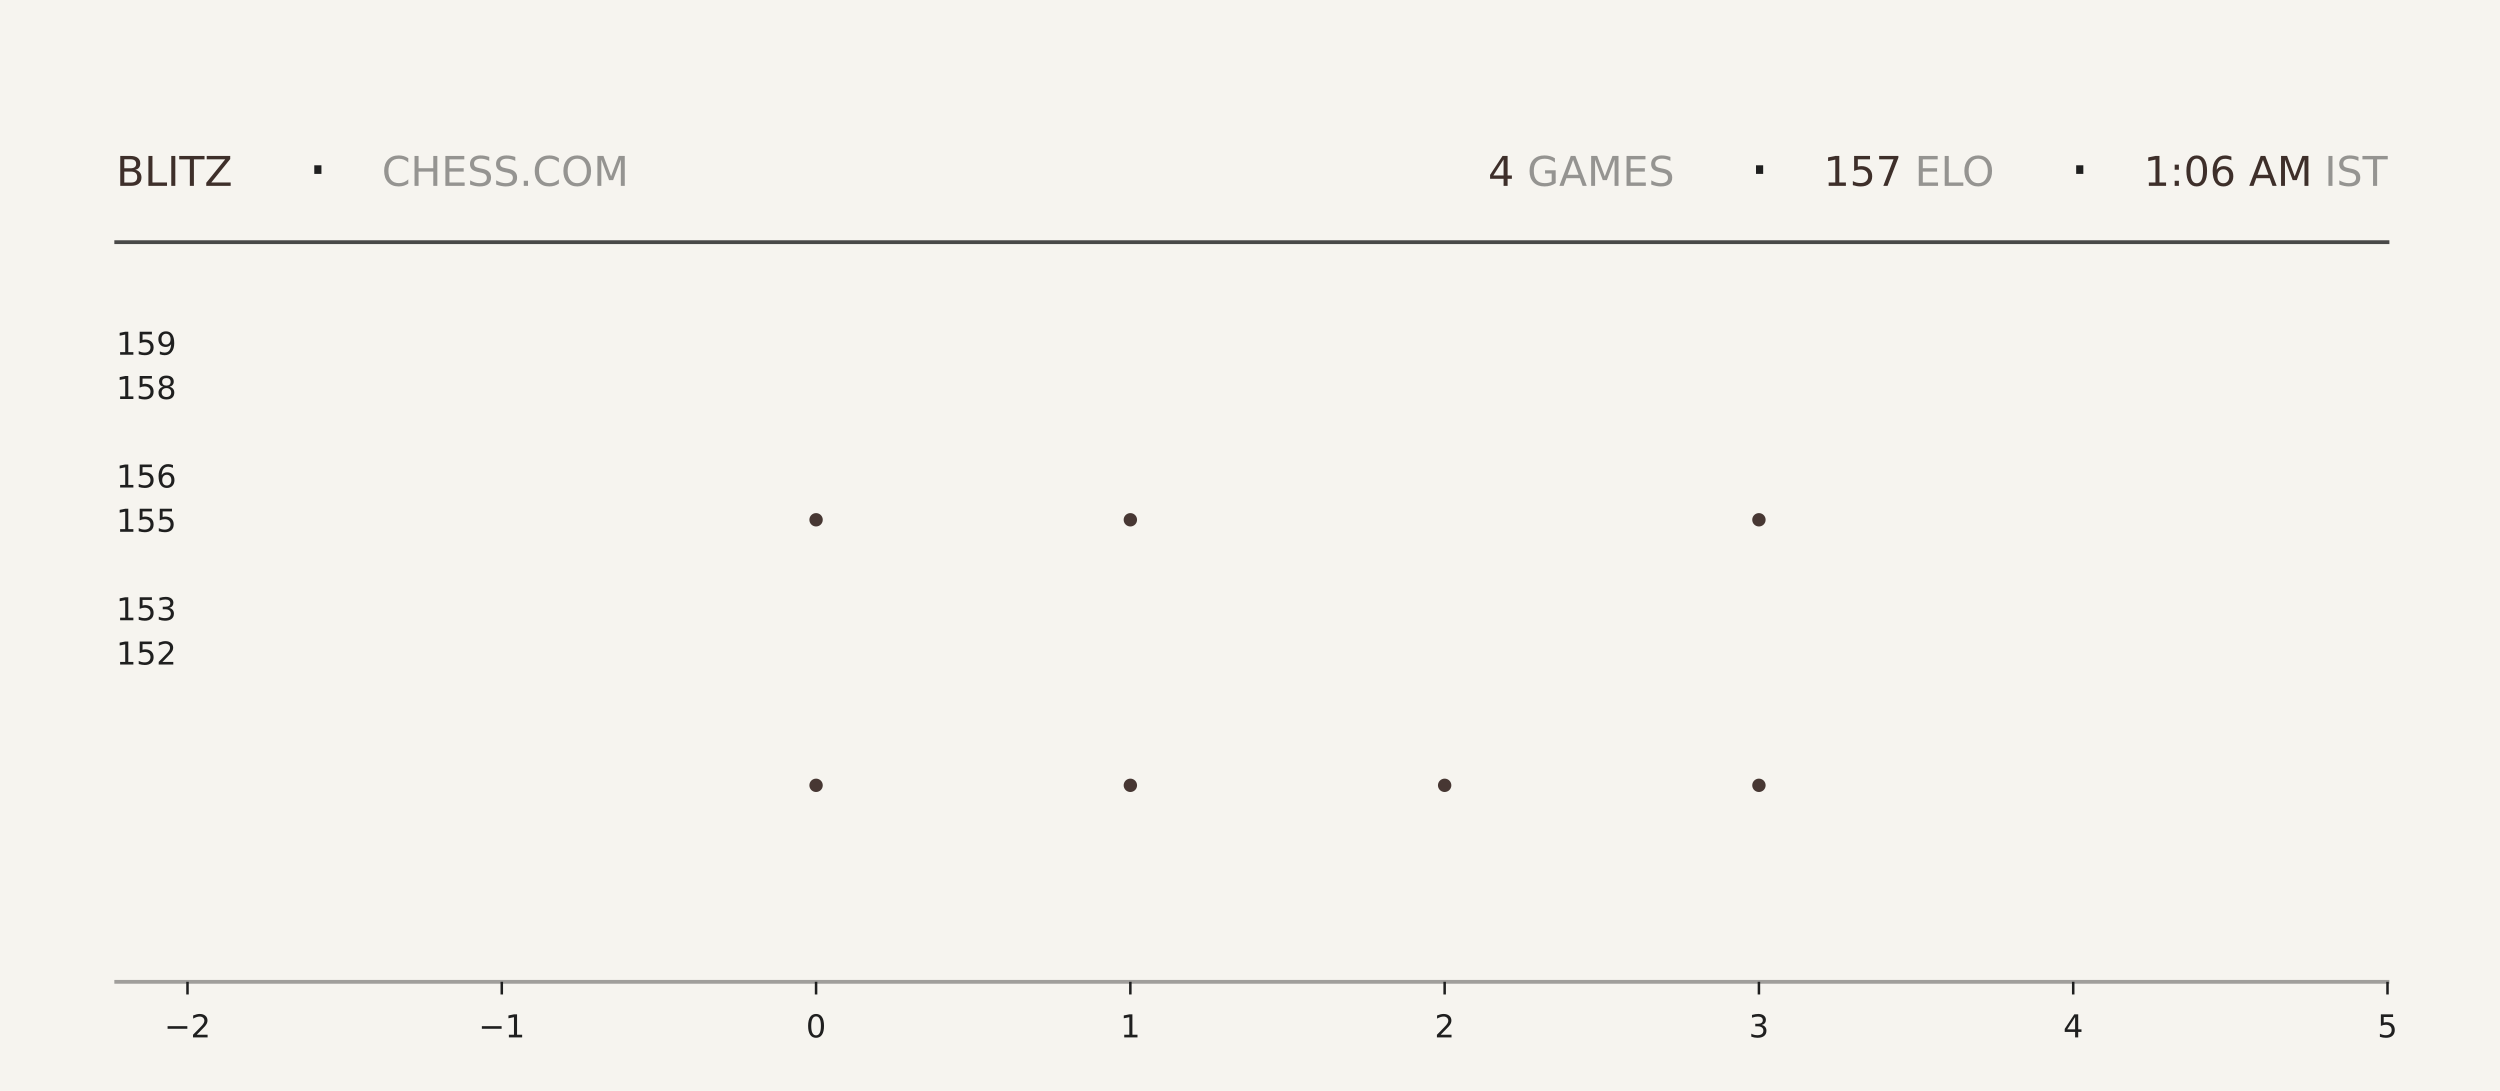
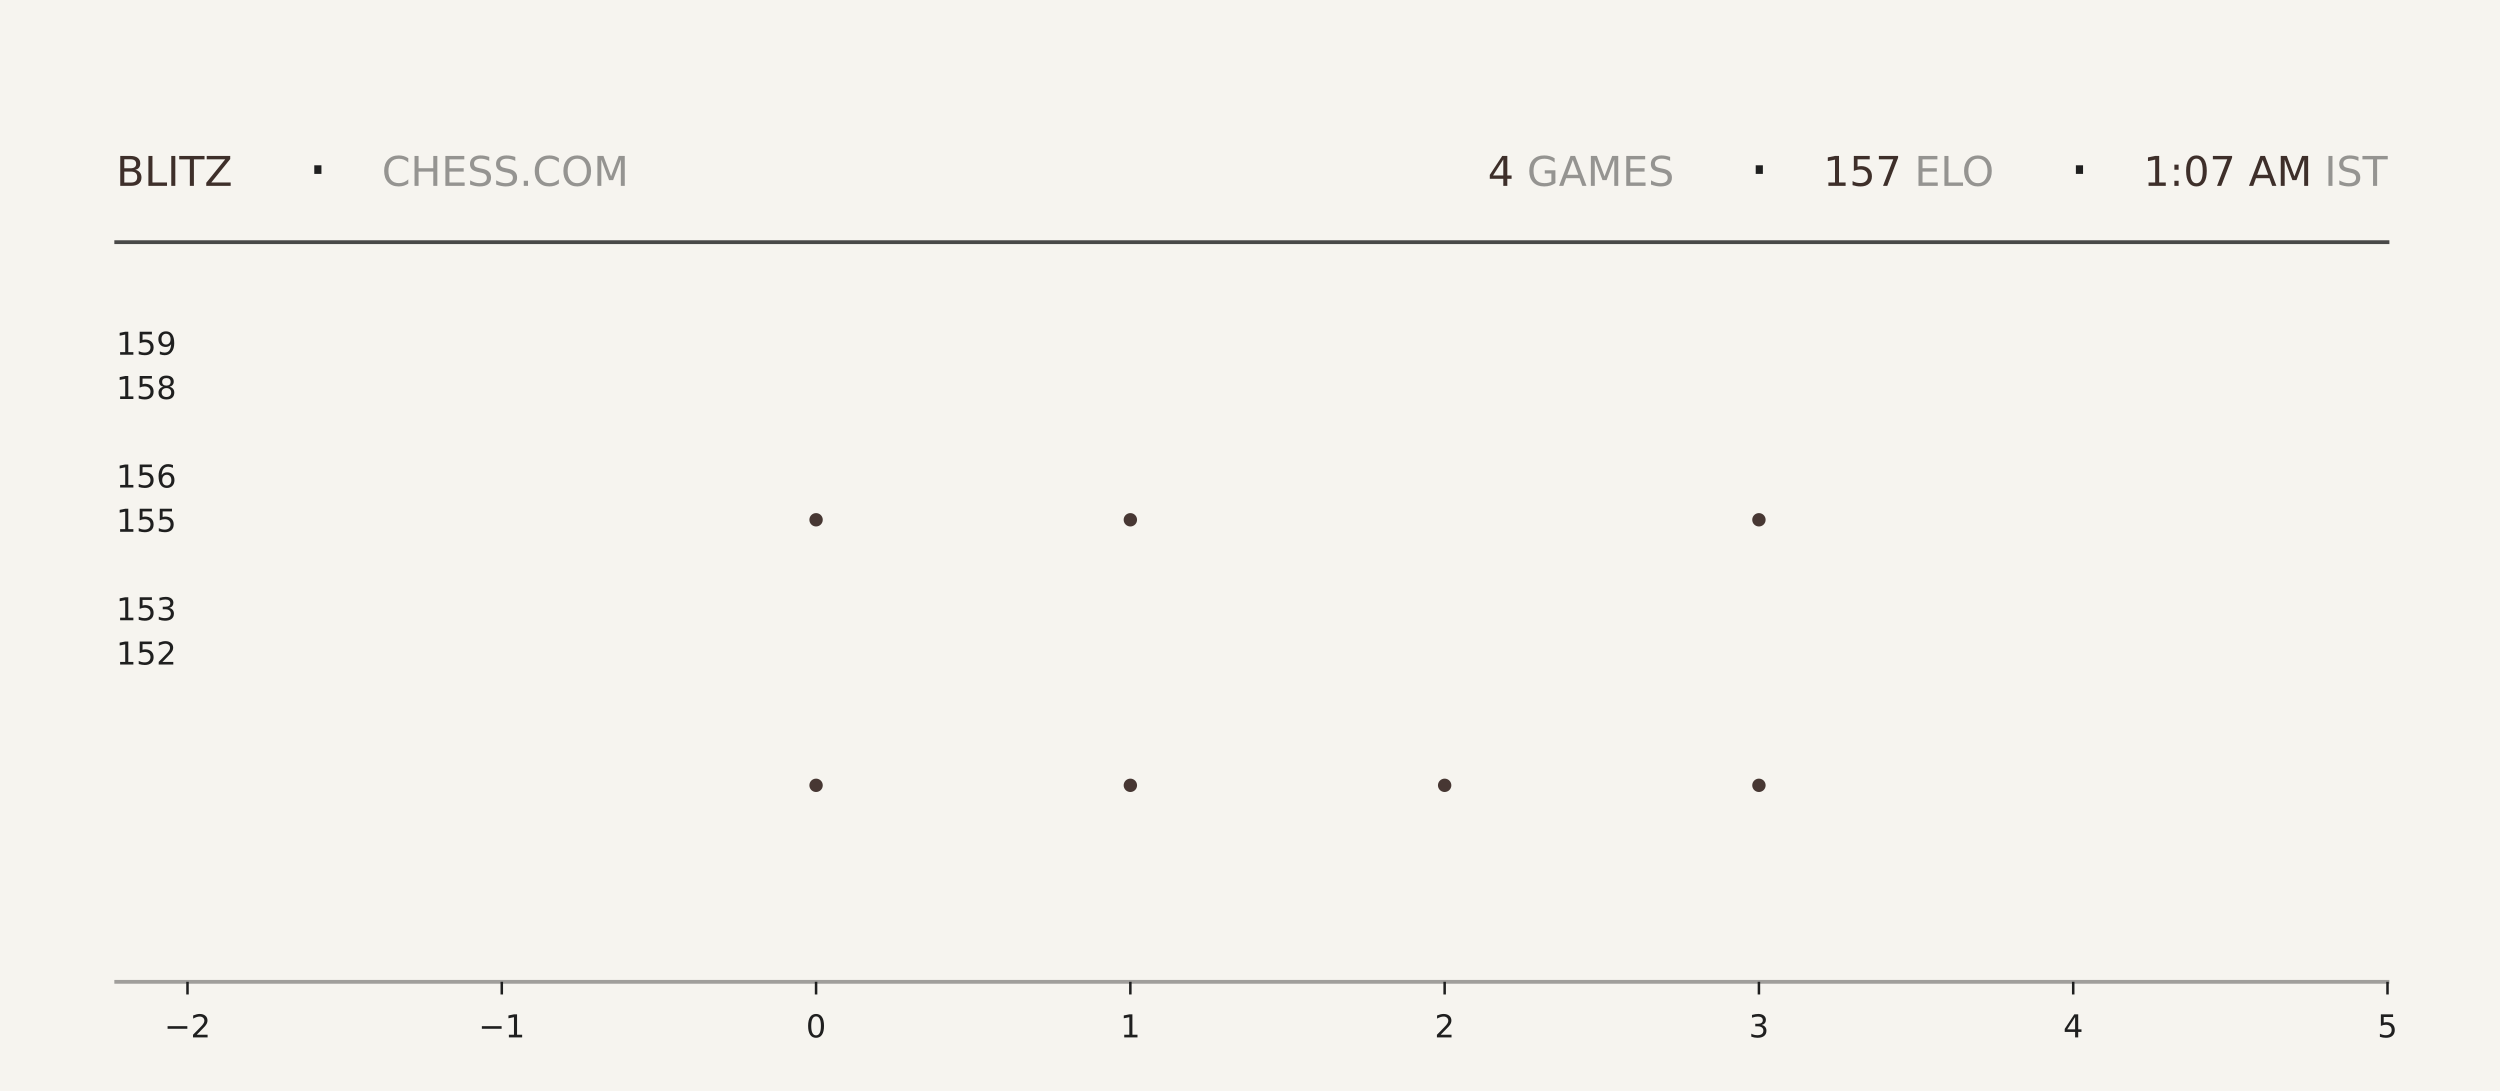
<svg xmlns="http://www.w3.org/2000/svg" xmlns:xlink="http://www.w3.org/1999/xlink" width="792pt" height="345.6pt" viewBox="0 0 792 345.6" version="1.1">
  <defs>
    <style type="text/css">*{stroke-linejoin: round; stroke-linecap: butt}</style>
  </defs>
  <g id="figure_1">
    <g id="patch_1">
      <path d="M 0 345.6  L 792 345.6  L 792 0  L 0 0  z " style="fill: #f6f4ef" />
    </g>
    <g id="axes_1">
      <g id="patch_2">
        <path d="M 59.4 311.04  L 756.36 311.04  L 756.36 103.68  L 59.4 103.68  z " style="fill: #f6f4ef" />
      </g>
      <g id="PathCollection_1">
        <defs>
-           <path id="m75c9552730" d="M 0 2.121  C 0.563 2.121 1.102 1.898 1.5 1.5  C 1.898 1.102 2.121 0.563 2.121 0  C 2.121 -0.563 1.898 -1.102 1.5 -1.5  C 1.102 -1.898 0.563 -2.121 0 -2.121  C -0.563 -2.121 -1.102 -1.898 -1.5 -1.5  C -1.898 -1.102 -2.121 -0.563 -2.121 0  C -2.121 0.563 -1.898 1.102 -1.5 1.5  C -1.102 1.898 -0.563 2.121 0 2.121  z " />
-         </defs>
-         <g clip-path="url(#pa5128f1f8d)">
-           <use xlink:href="#m75c9552730" x="258.531" y="248.79" style="fill: #3e2f2a; fill-opacity: 0.95" />
-           <use xlink:href="#m75c9552730" x="258.531" y="164.668" style="fill: #3e2f2a; fill-opacity: 0.95" />
+           <path id="ma09d16b66d" d="M 0 2.121  C 0.563 2.121 1.102 1.898 1.5 1.5  C 1.898 1.102 2.121 0.563 2.121 0  C 2.121 -0.563 1.898 -1.102 1.5 -1.5  C 1.102 -1.898 0.563 -2.121 0 -2.121  C -0.563 -2.121 -1.102 -1.898 -1.5 -1.5  C -1.898 -1.102 -2.121 -0.563 -2.121 0  C -2.121 0.563 -1.898 1.102 -1.5 1.5  C -1.102 1.898 -0.563 2.121 0 2.121  z " />
+         </defs>
+         <g clip-path="url(#p083ab70cef)">
+           <use xlink:href="#ma09d16b66d" x="258.531" y="248.79" style="fill: #3e2f2a; fill-opacity: 0.95" />
+           <use xlink:href="#ma09d16b66d" x="258.531" y="164.668" style="fill: #3e2f2a; fill-opacity: 0.95" />
        </g>
      </g>
      <g id="PathCollection_2">
-         <g clip-path="url(#pa5128f1f8d)">
-           <use xlink:href="#m75c9552730" x="358.097" y="248.79" style="fill: #3e2f2a; fill-opacity: 0.95" />
-           <use xlink:href="#m75c9552730" x="358.097" y="164.668" style="fill: #3e2f2a; fill-opacity: 0.95" />
-           <use xlink:href="#m75c9552730" x="358.097" y="80.547" style="fill: #3e2f2a; fill-opacity: 0.95" />
+         <g clip-path="url(#p083ab70cef)">
+           <use xlink:href="#ma09d16b66d" x="358.097" y="248.79" style="fill: #3e2f2a; fill-opacity: 0.95" />
+           <use xlink:href="#ma09d16b66d" x="358.097" y="164.668" style="fill: #3e2f2a; fill-opacity: 0.95" />
+           <use xlink:href="#ma09d16b66d" x="358.097" y="80.547" style="fill: #3e2f2a; fill-opacity: 0.95" />
        </g>
      </g>
      <g id="PathCollection_3">
-         <g clip-path="url(#pa5128f1f8d)">
-           <use xlink:href="#m75c9552730" x="457.663" y="248.79" style="fill: #3e2f2a; fill-opacity: 0.95" />
+         <g clip-path="url(#p083ab70cef)">
+           <use xlink:href="#ma09d16b66d" x="457.663" y="248.79" style="fill: #3e2f2a; fill-opacity: 0.95" />
        </g>
      </g>
      <g id="PathCollection_4">
-         <g clip-path="url(#pa5128f1f8d)">
-           <use xlink:href="#m75c9552730" x="557.229" y="248.79" style="fill: #3e2f2a; fill-opacity: 0.95" />
-           <use xlink:href="#m75c9552730" x="557.229" y="164.668" style="fill: #3e2f2a; fill-opacity: 0.95" />
-           <use xlink:href="#m75c9552730" x="557.229" y="80.547" style="fill: #3e2f2a; fill-opacity: 0.95" />
+         <g clip-path="url(#p083ab70cef)">
+           <use xlink:href="#ma09d16b66d" x="557.229" y="248.79" style="fill: #3e2f2a; fill-opacity: 0.95" />
+           <use xlink:href="#ma09d16b66d" x="557.229" y="164.668" style="fill: #3e2f2a; fill-opacity: 0.95" />
+           <use xlink:href="#ma09d16b66d" x="557.229" y="80.547" style="fill: #3e2f2a; fill-opacity: 0.95" />
        </g>
      </g>
      <g id="matplotlib.axis_1">
        <g id="xtick_1">
          <g id="line2d_1">
            <defs>
-               <path id="md31aa5f2de" d="M 0 0  L 0 4  " style="stroke: #1f1f1f; stroke-width: 0.8" />
+               <path id="m3ac3460f6f" d="M 0 0  L 0 4  " style="stroke: #1f1f1f; stroke-width: 0.8" />
            </defs>
            <g>
-               <use xlink:href="#md31aa5f2de" x="59.4" y="311.04" style="fill: #1f1f1f; stroke: #1f1f1f; stroke-width: 0.8" />
+               <use xlink:href="#m3ac3460f6f" x="59.4" y="311.04" style="fill: #1f1f1f; stroke: #1f1f1f; stroke-width: 0.8" />
            </g>
          </g>
          <g id="text_1">
            <g style="fill: #1f1f1f" transform="translate(52.02891 328.6384) scale(0.1 -0.1)">
              <defs>
                <path id="DejaVuSans-2212" d="M 678 2272  L 4684 2272  L 4684 1741  L 678 1741  L 678 2272  z " transform="scale(0.015625)" />
                <path id="DejaVuSans-32" d="M 1228 531  L 3431 531  L 3431 0  L 469 0  L 469 531  Q 828 903 1448 1529  Q 2069 2156 2228 2338  Q 2531 2678 2651 2914  Q 2772 3150 2772 3378  Q 2772 3750 2511 3984  Q 2250 4219 1831 4219  Q 1534 4219 1204 4116  Q 875 4013 500 3803  L 500 4441  Q 881 4594 1212 4672  Q 1544 4750 1819 4750  Q 2544 4750 2975 4387  Q 3406 4025 3406 3419  Q 3406 3131 3298 2873  Q 3191 2616 2906 2266  Q 2828 2175 2409 1742  Q 1991 1309 1228 531  z " transform="scale(0.015625)" />
              </defs>
              <use xlink:href="#DejaVuSans-2212" />
              <use xlink:href="#DejaVuSans-32" transform="translate(83.78906 0)" />
            </g>
          </g>
        </g>
        <g id="xtick_2">
          <g id="line2d_2">
            <g>
-               <use xlink:href="#md31aa5f2de" x="158.966" y="311.04" style="fill: #1f1f1f; stroke: #1f1f1f; stroke-width: 0.8" />
+               <use xlink:href="#m3ac3460f6f" x="158.966" y="311.04" style="fill: #1f1f1f; stroke: #1f1f1f; stroke-width: 0.8" />
            </g>
          </g>
          <g id="text_2">
            <g style="fill: #1f1f1f" transform="translate(151.5946 328.6384) scale(0.1 -0.1)">
              <defs>
                <path id="DejaVuSans-31" d="M 794 531  L 1825 531  L 1825 4091  L 703 3866  L 703 4441  L 1819 4666  L 2450 4666  L 2450 531  L 3481 531  L 3481 0  L 794 0  L 794 531  z " transform="scale(0.015625)" />
              </defs>
              <use xlink:href="#DejaVuSans-2212" />
              <use xlink:href="#DejaVuSans-31" transform="translate(83.78906 0)" />
            </g>
          </g>
        </g>
        <g id="xtick_3">
          <g id="line2d_3">
            <g>
-               <use xlink:href="#md31aa5f2de" x="258.531" y="311.04" style="fill: #1f1f1f; stroke: #1f1f1f; stroke-width: 0.8" />
+               <use xlink:href="#m3ac3460f6f" x="258.531" y="311.04" style="fill: #1f1f1f; stroke: #1f1f1f; stroke-width: 0.8" />
            </g>
          </g>
          <g id="text_3">
            <g style="fill: #1f1f1f" transform="translate(255.3502 328.6384) scale(0.1 -0.1)">
              <defs>
                <path id="DejaVuSans-30" d="M 2034 4250  Q 1547 4250 1301 3770  Q 1056 3291 1056 2328  Q 1056 1369 1301 889  Q 1547 409 2034 409  Q 2525 409 2770 889  Q 3016 1369 3016 2328  Q 3016 3291 2770 3770  Q 2525 4250 2034 4250  z M 2034 4750  Q 2819 4750 3233 4129  Q 3647 3509 3647 2328  Q 3647 1150 3233 529  Q 2819 -91 2034 -91  Q 1250 -91 836 529  Q 422 1150 422 2328  Q 422 3509 836 4129  Q 1250 4750 2034 4750  z " transform="scale(0.015625)" />
              </defs>
              <use xlink:href="#DejaVuSans-30" />
            </g>
          </g>
        </g>
        <g id="xtick_4">
          <g id="line2d_4">
            <g>
-               <use xlink:href="#md31aa5f2de" x="358.097" y="311.04" style="fill: #1f1f1f; stroke: #1f1f1f; stroke-width: 0.8" />
+               <use xlink:href="#m3ac3460f6f" x="358.097" y="311.04" style="fill: #1f1f1f; stroke: #1f1f1f; stroke-width: 0.8" />
            </g>
          </g>
          <g id="text_4">
            <g style="fill: #1f1f1f" transform="translate(354.9159 328.6384) scale(0.1 -0.1)">
              <use xlink:href="#DejaVuSans-31" />
            </g>
          </g>
        </g>
        <g id="xtick_5">
          <g id="line2d_5">
            <g>
-               <use xlink:href="#md31aa5f2de" x="457.663" y="311.04" style="fill: #1f1f1f; stroke: #1f1f1f; stroke-width: 0.8" />
+               <use xlink:href="#m3ac3460f6f" x="457.663" y="311.04" style="fill: #1f1f1f; stroke: #1f1f1f; stroke-width: 0.8" />
            </g>
          </g>
          <g id="text_5">
            <g style="fill: #1f1f1f" transform="translate(454.4816 328.6384) scale(0.1 -0.1)">
              <use xlink:href="#DejaVuSans-32" />
            </g>
          </g>
        </g>
        <g id="xtick_6">
          <g id="line2d_6">
            <g>
-               <use xlink:href="#md31aa5f2de" x="557.229" y="311.04" style="fill: #1f1f1f; stroke: #1f1f1f; stroke-width: 0.8" />
+               <use xlink:href="#m3ac3460f6f" x="557.229" y="311.04" style="fill: #1f1f1f; stroke: #1f1f1f; stroke-width: 0.8" />
            </g>
          </g>
          <g id="text_6">
            <g style="fill: #1f1f1f" transform="translate(554.0473 328.6384) scale(0.1 -0.1)">
              <defs>
                <path id="DejaVuSans-33" d="M 2597 2516  Q 3050 2419 3304 2112  Q 3559 1806 3559 1356  Q 3559 666 3084 287  Q 2609 -91 1734 -91  Q 1441 -91 1130 -33  Q 819 25 488 141  L 488 750  Q 750 597 1062 519  Q 1375 441 1716 441  Q 2309 441 2620 675  Q 2931 909 2931 1356  Q 2931 1769 2642 2001  Q 2353 2234 1838 2234  L 1294 2234  L 1294 2753  L 1863 2753  Q 2328 2753 2575 2939  Q 2822 3125 2822 3475  Q 2822 3834 2567 4026  Q 2313 4219 1838 4219  Q 1578 4219 1281 4162  Q 984 4106 628 3988  L 628 4550  Q 988 4650 1302 4700  Q 1616 4750 1894 4750  Q 2613 4750 3031 4423  Q 3450 4097 3450 3541  Q 3450 3153 3228 2886  Q 3006 2619 2597 2516  z " transform="scale(0.015625)" />
              </defs>
              <use xlink:href="#DejaVuSans-33" />
            </g>
          </g>
        </g>
        <g id="xtick_7">
          <g id="line2d_7">
            <g>
-               <use xlink:href="#md31aa5f2de" x="656.794" y="311.04" style="fill: #1f1f1f; stroke: #1f1f1f; stroke-width: 0.8" />
+               <use xlink:href="#m3ac3460f6f" x="656.794" y="311.04" style="fill: #1f1f1f; stroke: #1f1f1f; stroke-width: 0.8" />
            </g>
          </g>
          <g id="text_7">
            <g style="fill: #1f1f1f" transform="translate(653.613 328.6384) scale(0.1 -0.1)">
              <defs>
                <path id="DejaVuSans-34" d="M 2419 4116  L 825 1625  L 2419 1625  L 2419 4116  z M 2253 4666  L 3047 4666  L 3047 1625  L 3713 1625  L 3713 1100  L 3047 1100  L 3047 0  L 2419 0  L 2419 1100  L 313 1100  L 313 1709  L 2253 4666  z " transform="scale(0.015625)" />
              </defs>
              <use xlink:href="#DejaVuSans-34" />
            </g>
          </g>
        </g>
        <g id="xtick_8">
          <g id="line2d_8">
            <g>
-               <use xlink:href="#md31aa5f2de" x="756.36" y="311.04" style="fill: #1f1f1f; stroke: #1f1f1f; stroke-width: 0.8" />
+               <use xlink:href="#m3ac3460f6f" x="756.36" y="311.04" style="fill: #1f1f1f; stroke: #1f1f1f; stroke-width: 0.8" />
            </g>
          </g>
          <g id="text_8">
            <g style="fill: #1f1f1f" transform="translate(753.1788 328.6384) scale(0.1 -0.1)">
              <defs>
                <path id="DejaVuSans-35" d="M 691 4666  L 3169 4666  L 3169 4134  L 1269 4134  L 1269 2991  Q 1406 3038 1543 3061  Q 1681 3084 1819 3084  Q 2600 3084 3056 2656  Q 3513 2228 3513 1497  Q 3513 744 3044 326  Q 2575 -91 1722 -91  Q 1428 -91 1123 -41  Q 819 9 494 109  L 494 744  Q 775 591 1075 516  Q 1375 441 1709 441  Q 2250 441 2565 725  Q 2881 1009 2881 1497  Q 2881 1984 2565 2268  Q 2250 2553 1709 2553  Q 1456 2553 1204 2497  Q 953 2441 691 2322  L 691 4666  z " transform="scale(0.015625)" />
              </defs>
              <use xlink:href="#DejaVuSans-35" />
            </g>
          </g>
        </g>
      </g>
      <g id="matplotlib.axis_2">
        <g id="ytick_1">
          <g id="line2d_9" />
          <g id="text_9">
            <g style="fill: #1f1f1f" transform="translate(36.8125 210.5283) scale(0.1 -0.1)">
              <use xlink:href="#DejaVuSans-31" />
              <use xlink:href="#DejaVuSans-35" transform="translate(63.62305 0)" />
              <use xlink:href="#DejaVuSans-32" transform="translate(127.2461 0)" />
            </g>
          </g>
        </g>
        <g id="ytick_2">
          <g id="line2d_10" />
          <g id="text_10">
            <g style="fill: #1f1f1f" transform="translate(36.8125 196.508) scale(0.1 -0.1)">
              <use xlink:href="#DejaVuSans-31" />
              <use xlink:href="#DejaVuSans-35" transform="translate(63.62305 0)" />
              <use xlink:href="#DejaVuSans-33" transform="translate(127.2461 0)" />
            </g>
          </g>
        </g>
        <g id="ytick_3">
          <g id="line2d_11" />
          <g id="text_11">
            <g style="fill: #1f1f1f" transform="translate(36.8125 168.4675) scale(0.1 -0.1)">
              <use xlink:href="#DejaVuSans-31" />
              <use xlink:href="#DejaVuSans-35" transform="translate(63.62305 0)" />
              <use xlink:href="#DejaVuSans-35" transform="translate(127.2461 0)" />
            </g>
          </g>
        </g>
        <g id="ytick_4">
          <g id="line2d_12" />
          <g id="text_12">
            <g style="fill: #1f1f1f" transform="translate(36.8125 154.4472) scale(0.1 -0.1)">
              <defs>
                <path id="DejaVuSans-36" d="M 2113 2584  Q 1688 2584 1439 2293  Q 1191 2003 1191 1497  Q 1191 994 1439 701  Q 1688 409 2113 409  Q 2538 409 2786 701  Q 3034 994 3034 1497  Q 3034 2003 2786 2293  Q 2538 2584 2113 2584  z M 3366 4563  L 3366 3988  Q 3128 4100 2886 4159  Q 2644 4219 2406 4219  Q 1781 4219 1451 3797  Q 1122 3375 1075 2522  Q 1259 2794 1537 2939  Q 1816 3084 2150 3084  Q 2853 3084 3261 2657  Q 3669 2231 3669 1497  Q 3669 778 3244 343  Q 2819 -91 2113 -91  Q 1303 -91 875 529  Q 447 1150 447 2328  Q 447 3434 972 4092  Q 1497 4750 2381 4750  Q 2619 4750 2861 4703  Q 3103 4656 3366 4563  z " transform="scale(0.015625)" />
              </defs>
              <use xlink:href="#DejaVuSans-31" />
              <use xlink:href="#DejaVuSans-35" transform="translate(63.62305 0)" />
              <use xlink:href="#DejaVuSans-36" transform="translate(127.2461 0)" />
            </g>
          </g>
        </g>
        <g id="ytick_5">
          <g id="line2d_13" />
          <g id="text_13">
            <g style="fill: #1f1f1f" transform="translate(36.8125 126.4066) scale(0.1 -0.1)">
              <defs>
                <path id="DejaVuSans-38" d="M 2034 2216  Q 1584 2216 1326 1975  Q 1069 1734 1069 1313  Q 1069 891 1326 650  Q 1584 409 2034 409  Q 2484 409 2743 651  Q 3003 894 3003 1313  Q 3003 1734 2745 1975  Q 2488 2216 2034 2216  z M 1403 2484  Q 997 2584 770 2862  Q 544 3141 544 3541  Q 544 4100 942 4425  Q 1341 4750 2034 4750  Q 2731 4750 3128 4425  Q 3525 4100 3525 3541  Q 3525 3141 3298 2862  Q 3072 2584 2669 2484  Q 3125 2378 3379 2068  Q 3634 1759 3634 1313  Q 3634 634 3220 271  Q 2806 -91 2034 -91  Q 1263 -91 848 271  Q 434 634 434 1313  Q 434 1759 690 2068  Q 947 2378 1403 2484  z M 1172 3481  Q 1172 3119 1398 2916  Q 1625 2713 2034 2713  Q 2441 2713 2670 2916  Q 2900 3119 2900 3481  Q 2900 3844 2670 4047  Q 2441 4250 2034 4250  Q 1625 4250 1398 4047  Q 1172 3844 1172 3481  z " transform="scale(0.015625)" />
              </defs>
              <use xlink:href="#DejaVuSans-31" />
              <use xlink:href="#DejaVuSans-35" transform="translate(63.62305 0)" />
              <use xlink:href="#DejaVuSans-38" transform="translate(127.2461 0)" />
            </g>
          </g>
        </g>
        <g id="ytick_6">
          <g id="line2d_14" />
          <g id="text_14">
            <g style="fill: #1f1f1f" transform="translate(36.8125 112.3863) scale(0.1 -0.1)">
              <defs>
                <path id="DejaVuSans-39" d="M 703 97  L 703 672  Q 941 559 1184 500  Q 1428 441 1663 441  Q 2288 441 2617 861  Q 2947 1281 2994 2138  Q 2813 1869 2534 1725  Q 2256 1581 1919 1581  Q 1219 1581 811 2004  Q 403 2428 403 3163  Q 403 3881 828 4315  Q 1253 4750 1959 4750  Q 2769 4750 3195 4129  Q 3622 3509 3622 2328  Q 3622 1225 3098 567  Q 2575 -91 1691 -91  Q 1453 -91 1209 -44  Q 966 3 703 97  z M 1959 2075  Q 2384 2075 2632 2365  Q 2881 2656 2881 3163  Q 2881 3666 2632 3958  Q 2384 4250 1959 4250  Q 1534 4250 1286 3958  Q 1038 3666 1038 3163  Q 1038 2656 1286 2365  Q 1534 2075 1959 2075  z " transform="scale(0.015625)" />
              </defs>
              <use xlink:href="#DejaVuSans-31" />
              <use xlink:href="#DejaVuSans-35" transform="translate(63.62305 0)" />
              <use xlink:href="#DejaVuSans-39" transform="translate(127.2461 0)" />
            </g>
          </g>
        </g>
      </g>
    </g>
    <g id="line2d_15">
      <path d="M 36.82 76.723  L 756.36 76.723  " style="fill: none; stroke: #1f1f1f; stroke-opacity: 0.8; stroke-width: 1.2; stroke-linecap: square" />
    </g>
    <g id="line2d_16">
      <path d="M 36.82 311.04  L 756.36 311.04  " style="fill: none; stroke: #1f1f1f; stroke-opacity: 0.4; stroke-width: 1.2; stroke-linecap: square" />
    </g>
    <g id="text_15">
      <g style="fill: #3e2f2a" transform="translate(36.82 58.88319) scale(0.13 -0.13)">
        <defs>
          <path id="DejaVuSans-42" d="M 1259 2228  L 1259 519  L 2272 519  Q 2781 519 3026 730  Q 3272 941 3272 1375  Q 3272 1813 3026 2020  Q 2781 2228 2272 2228  L 1259 2228  z M 1259 4147  L 1259 2741  L 2194 2741  Q 2656 2741 2882 2914  Q 3109 3088 3109 3444  Q 3109 3797 2882 3972  Q 2656 4147 2194 4147  L 1259 4147  z M 628 4666  L 2241 4666  Q 2963 4666 3353 4366  Q 3744 4066 3744 3513  Q 3744 3084 3544 2831  Q 3344 2578 2956 2516  Q 3422 2416 3680 2098  Q 3938 1781 3938 1306  Q 3938 681 3513 340  Q 3088 0 2303 0  L 628 0  L 628 4666  z " transform="scale(0.015625)" />
          <path id="DejaVuSans-4c" d="M 628 4666  L 1259 4666  L 1259 531  L 3531 531  L 3531 0  L 628 0  L 628 4666  z " transform="scale(0.015625)" />
          <path id="DejaVuSans-49" d="M 628 4666  L 1259 4666  L 1259 0  L 628 0  L 628 4666  z " transform="scale(0.015625)" />
          <path id="DejaVuSans-54" d="M -19 4666  L 3928 4666  L 3928 4134  L 2272 4134  L 2272 0  L 1638 0  L 1638 4134  L -19 4134  L -19 4666  z " transform="scale(0.015625)" />
          <path id="DejaVuSans-5a" d="M 359 4666  L 4025 4666  L 4025 4184  L 1075 531  L 4097 531  L 4097 0  L 288 0  L 288 481  L 3238 4134  L 359 4134  L 359 4666  z " transform="scale(0.015625)" />
        </defs>
        <use xlink:href="#DejaVuSans-42" />
        <use xlink:href="#DejaVuSans-4c" transform="translate(68.60352 0)" />
        <use xlink:href="#DejaVuSans-49" transform="translate(124.3164 0)" />
        <use xlink:href="#DejaVuSans-54" transform="translate(153.8086 0)" />
        <use xlink:href="#DejaVuSans-5a" transform="translate(214.8926 0)" />
      </g>
    </g>
    <g id="text_16">
      <g style="fill: #1f1f1f" transform="translate(97.21 61.36662) scale(0.22 -0.22)">
        <defs>
          <path id="DejaVuSans-b7" d="M 684 2619  L 1344 2619  L 1344 1825  L 684 1825  L 684 2619  z " transform="scale(0.015625)" />
        </defs>
        <use xlink:href="#DejaVuSans-b7" />
      </g>
    </g>
    <g id="text_17">
      <g style="fill: #1f1f1f; opacity: 0.45" transform="translate(120.97 58.88319) scale(0.13 -0.13)">
        <defs>
          <path id="DejaVuSans-43" d="M 4122 4306  L 4122 3641  Q 3803 3938 3442 4084  Q 3081 4231 2675 4231  Q 1875 4231 1450 3742  Q 1025 3253 1025 2328  Q 1025 1406 1450 917  Q 1875 428 2675 428  Q 3081 428 3442 575  Q 3803 722 4122 1019  L 4122 359  Q 3791 134 3420 21  Q 3050 -91 2638 -91  Q 1578 -91 968 557  Q 359 1206 359 2328  Q 359 3453 968 4101  Q 1578 4750 2638 4750  Q 3056 4750 3426 4639  Q 3797 4528 4122 4306  z " transform="scale(0.015625)" />
          <path id="DejaVuSans-48" d="M 628 4666  L 1259 4666  L 1259 2753  L 3553 2753  L 3553 4666  L 4184 4666  L 4184 0  L 3553 0  L 3553 2222  L 1259 2222  L 1259 0  L 628 0  L 628 4666  z " transform="scale(0.015625)" />
          <path id="DejaVuSans-45" d="M 628 4666  L 3578 4666  L 3578 4134  L 1259 4134  L 1259 2753  L 3481 2753  L 3481 2222  L 1259 2222  L 1259 531  L 3634 531  L 3634 0  L 628 0  L 628 4666  z " transform="scale(0.015625)" />
          <path id="DejaVuSans-53" d="M 3425 4513  L 3425 3897  Q 3066 4069 2747 4153  Q 2428 4238 2131 4238  Q 1616 4238 1336 4038  Q 1056 3838 1056 3469  Q 1056 3159 1242 3001  Q 1428 2844 1947 2747  L 2328 2669  Q 3034 2534 3370 2195  Q 3706 1856 3706 1288  Q 3706 609 3251 259  Q 2797 -91 1919 -91  Q 1588 -91 1214 -16  Q 841 59 441 206  L 441 856  Q 825 641 1194 531  Q 1563 422 1919 422  Q 2459 422 2753 634  Q 3047 847 3047 1241  Q 3047 1584 2836 1778  Q 2625 1972 2144 2069  L 1759 2144  Q 1053 2284 737 2584  Q 422 2884 422 3419  Q 422 4038 858 4394  Q 1294 4750 2059 4750  Q 2388 4750 2728 4690  Q 3069 4631 3425 4513  z " transform="scale(0.015625)" />
          <path id="DejaVuSans-2e" d="M 684 794  L 1344 794  L 1344 0  L 684 0  L 684 794  z " transform="scale(0.015625)" />
          <path id="DejaVuSans-4f" d="M 2522 4238  Q 1834 4238 1429 3725  Q 1025 3213 1025 2328  Q 1025 1447 1429 934  Q 1834 422 2522 422  Q 3209 422 3611 934  Q 4013 1447 4013 2328  Q 4013 3213 3611 3725  Q 3209 4238 2522 4238  z M 2522 4750  Q 3503 4750 4090 4092  Q 4678 3434 4678 2328  Q 4678 1225 4090 567  Q 3503 -91 2522 -91  Q 1538 -91 948 565  Q 359 1222 359 2328  Q 359 3434 948 4092  Q 1538 4750 2522 4750  z " transform="scale(0.015625)" />
          <path id="DejaVuSans-4d" d="M 628 4666  L 1569 4666  L 2759 1491  L 3956 4666  L 4897 4666  L 4897 0  L 4281 0  L 4281 4097  L 3078 897  L 2444 897  L 1241 4097  L 1241 0  L 628 0  L 628 4666  z " transform="scale(0.015625)" />
        </defs>
        <use xlink:href="#DejaVuSans-43" />
        <use xlink:href="#DejaVuSans-48" transform="translate(69.82422 0)" />
        <use xlink:href="#DejaVuSans-45" transform="translate(145.0195 0)" />
        <use xlink:href="#DejaVuSans-53" transform="translate(208.2031 0)" />
        <use xlink:href="#DejaVuSans-53" transform="translate(271.6797 0)" />
        <use xlink:href="#DejaVuSans-2e" transform="translate(335.1562 0)" />
        <use xlink:href="#DejaVuSans-43" transform="translate(366.9434 0)" />
        <use xlink:href="#DejaVuSans-4f" transform="translate(436.7676 0)" />
        <use xlink:href="#DejaVuSans-4d" transform="translate(515.4785 0)" />
      </g>
    </g>
    <g id="text_18">
-       <g style="fill: #3e2f2a" transform="translate(471.42 58.88319) scale(0.13 -0.13)">
+       <g style="fill: #3e2f2a" transform="translate(471.33 58.88319) scale(0.13 -0.13)">
        <use xlink:href="#DejaVuSans-34" />
      </g>
    </g>
    <g id="text_19">
-       <g style="fill: #1f1f1f; opacity: 0.45" transform="translate(479.7 58.88319) scale(0.13 -0.13)">
+       <g style="fill: #1f1f1f; opacity: 0.45" transform="translate(479.61 58.88319) scale(0.13 -0.13)">
        <defs>
          <path id="DejaVuSans-20" transform="scale(0.015625)" />
          <path id="DejaVuSans-47" d="M 3809 666  L 3809 1919  L 2778 1919  L 2778 2438  L 4434 2438  L 4434 434  Q 4069 175 3628 42  Q 3188 -91 2688 -91  Q 1594 -91 976 548  Q 359 1188 359 2328  Q 359 3472 976 4111  Q 1594 4750 2688 4750  Q 3144 4750 3555 4637  Q 3966 4525 4313 4306  L 4313 3634  Q 3963 3931 3569 4081  Q 3175 4231 2741 4231  Q 1884 4231 1454 3753  Q 1025 3275 1025 2328  Q 1025 1384 1454 906  Q 1884 428 2741 428  Q 3075 428 3337 486  Q 3600 544 3809 666  z " transform="scale(0.015625)" />
          <path id="DejaVuSans-41" d="M 2188 4044  L 1331 1722  L 3047 1722  L 2188 4044  z M 1831 4666  L 2547 4666  L 4325 0  L 3669 0  L 3244 1197  L 1141 1197  L 716 0  L 50 0  L 1831 4666  z " transform="scale(0.015625)" />
        </defs>
        <use xlink:href="#DejaVuSans-20" />
        <use xlink:href="#DejaVuSans-47" transform="translate(31.78711 0)" />
        <use xlink:href="#DejaVuSans-41" transform="translate(109.2773 0)" />
        <use xlink:href="#DejaVuSans-4d" transform="translate(177.6855 0)" />
        <use xlink:href="#DejaVuSans-45" transform="translate(263.9648 0)" />
        <use xlink:href="#DejaVuSans-53" transform="translate(327.1484 0)" />
      </g>
    </g>
    <g id="text_20">
-       <g style="fill: #1f1f1f" transform="translate(553.95 61.36662) scale(0.22 -0.22)">
+       <g style="fill: #1f1f1f" transform="translate(553.86 61.36662) scale(0.22 -0.22)">
        <use xlink:href="#DejaVuSans-b7" />
      </g>
    </g>
    <g id="text_21">
-       <g style="fill: #3e2f2a" transform="translate(577.71 58.88319) scale(0.13 -0.13)">
+       <g style="fill: #3e2f2a" transform="translate(577.62 58.88319) scale(0.13 -0.13)">
        <defs>
          <path id="DejaVuSans-37" d="M 525 4666  L 3525 4666  L 3525 4397  L 1831 0  L 1172 0  L 2766 4134  L 525 4134  L 525 4666  z " transform="scale(0.015625)" />
        </defs>
        <use xlink:href="#DejaVuSans-31" />
        <use xlink:href="#DejaVuSans-35" transform="translate(63.62305 0)" />
        <use xlink:href="#DejaVuSans-37" transform="translate(127.2461 0)" />
      </g>
    </g>
    <g id="text_22">
-       <g style="fill: #1f1f1f; opacity: 0.45" transform="translate(602.46 58.88319) scale(0.13 -0.13)">
+       <g style="fill: #1f1f1f; opacity: 0.45" transform="translate(602.37 58.88319) scale(0.13 -0.13)">
        <use xlink:href="#DejaVuSans-20" />
        <use xlink:href="#DejaVuSans-45" transform="translate(31.78711 0)" />
        <use xlink:href="#DejaVuSans-4c" transform="translate(94.9707 0)" />
        <use xlink:href="#DejaVuSans-4f" transform="translate(147.0586 0)" />
      </g>
    </g>
    <g id="text_23">
-       <g style="fill: #1f1f1f" transform="translate(655.38 61.36662) scale(0.22 -0.22)">
+       <g style="fill: #1f1f1f" transform="translate(655.29 61.36662) scale(0.22 -0.22)">
        <use xlink:href="#DejaVuSans-b7" />
      </g>
    </g>
    <g id="text_24">
-       <g style="fill: #3e2f2a" transform="translate(679.14 58.88319) scale(0.13 -0.13)">
+       <g style="fill: #3e2f2a" transform="translate(679.05 58.88319) scale(0.13 -0.13)">
        <defs>
          <path id="DejaVuSans-3a" d="M 750 794  L 1409 794  L 1409 0  L 750 0  L 750 794  z M 750 3309  L 1409 3309  L 1409 2516  L 750 2516  L 750 3309  z " transform="scale(0.015625)" />
        </defs>
        <use xlink:href="#DejaVuSans-31" />
        <use xlink:href="#DejaVuSans-3a" transform="translate(63.62305 0)" />
        <use xlink:href="#DejaVuSans-30" transform="translate(97.31445 0)" />
-         <use xlink:href="#DejaVuSans-36" transform="translate(160.9375 0)" />
+         <use xlink:href="#DejaVuSans-37" transform="translate(160.9375 0)" />
        <use xlink:href="#DejaVuSans-20" transform="translate(224.5605 0)" />
        <use xlink:href="#DejaVuSans-41" transform="translate(256.3477 0)" />
        <use xlink:href="#DejaVuSans-4d" transform="translate(324.7559 0)" />
      </g>
    </g>
    <g id="text_25">
      <g style="fill: #1f1f1f; opacity: 0.45" transform="translate(732.24 58.88319) scale(0.13 -0.13)">
        <use xlink:href="#DejaVuSans-20" />
        <use xlink:href="#DejaVuSans-49" transform="translate(31.78711 0)" />
        <use xlink:href="#DejaVuSans-53" transform="translate(61.2793 0)" />
        <use xlink:href="#DejaVuSans-54" transform="translate(124.7559 0)" />
      </g>
    </g>
  </g>
  <defs>
-     <clipPath id="pa5128f1f8d">
+     <clipPath id="p083ab70cef">
      <rect x="59.4" y="103.68" width="696.96" height="207.36" />
    </clipPath>
  </defs>
</svg>
